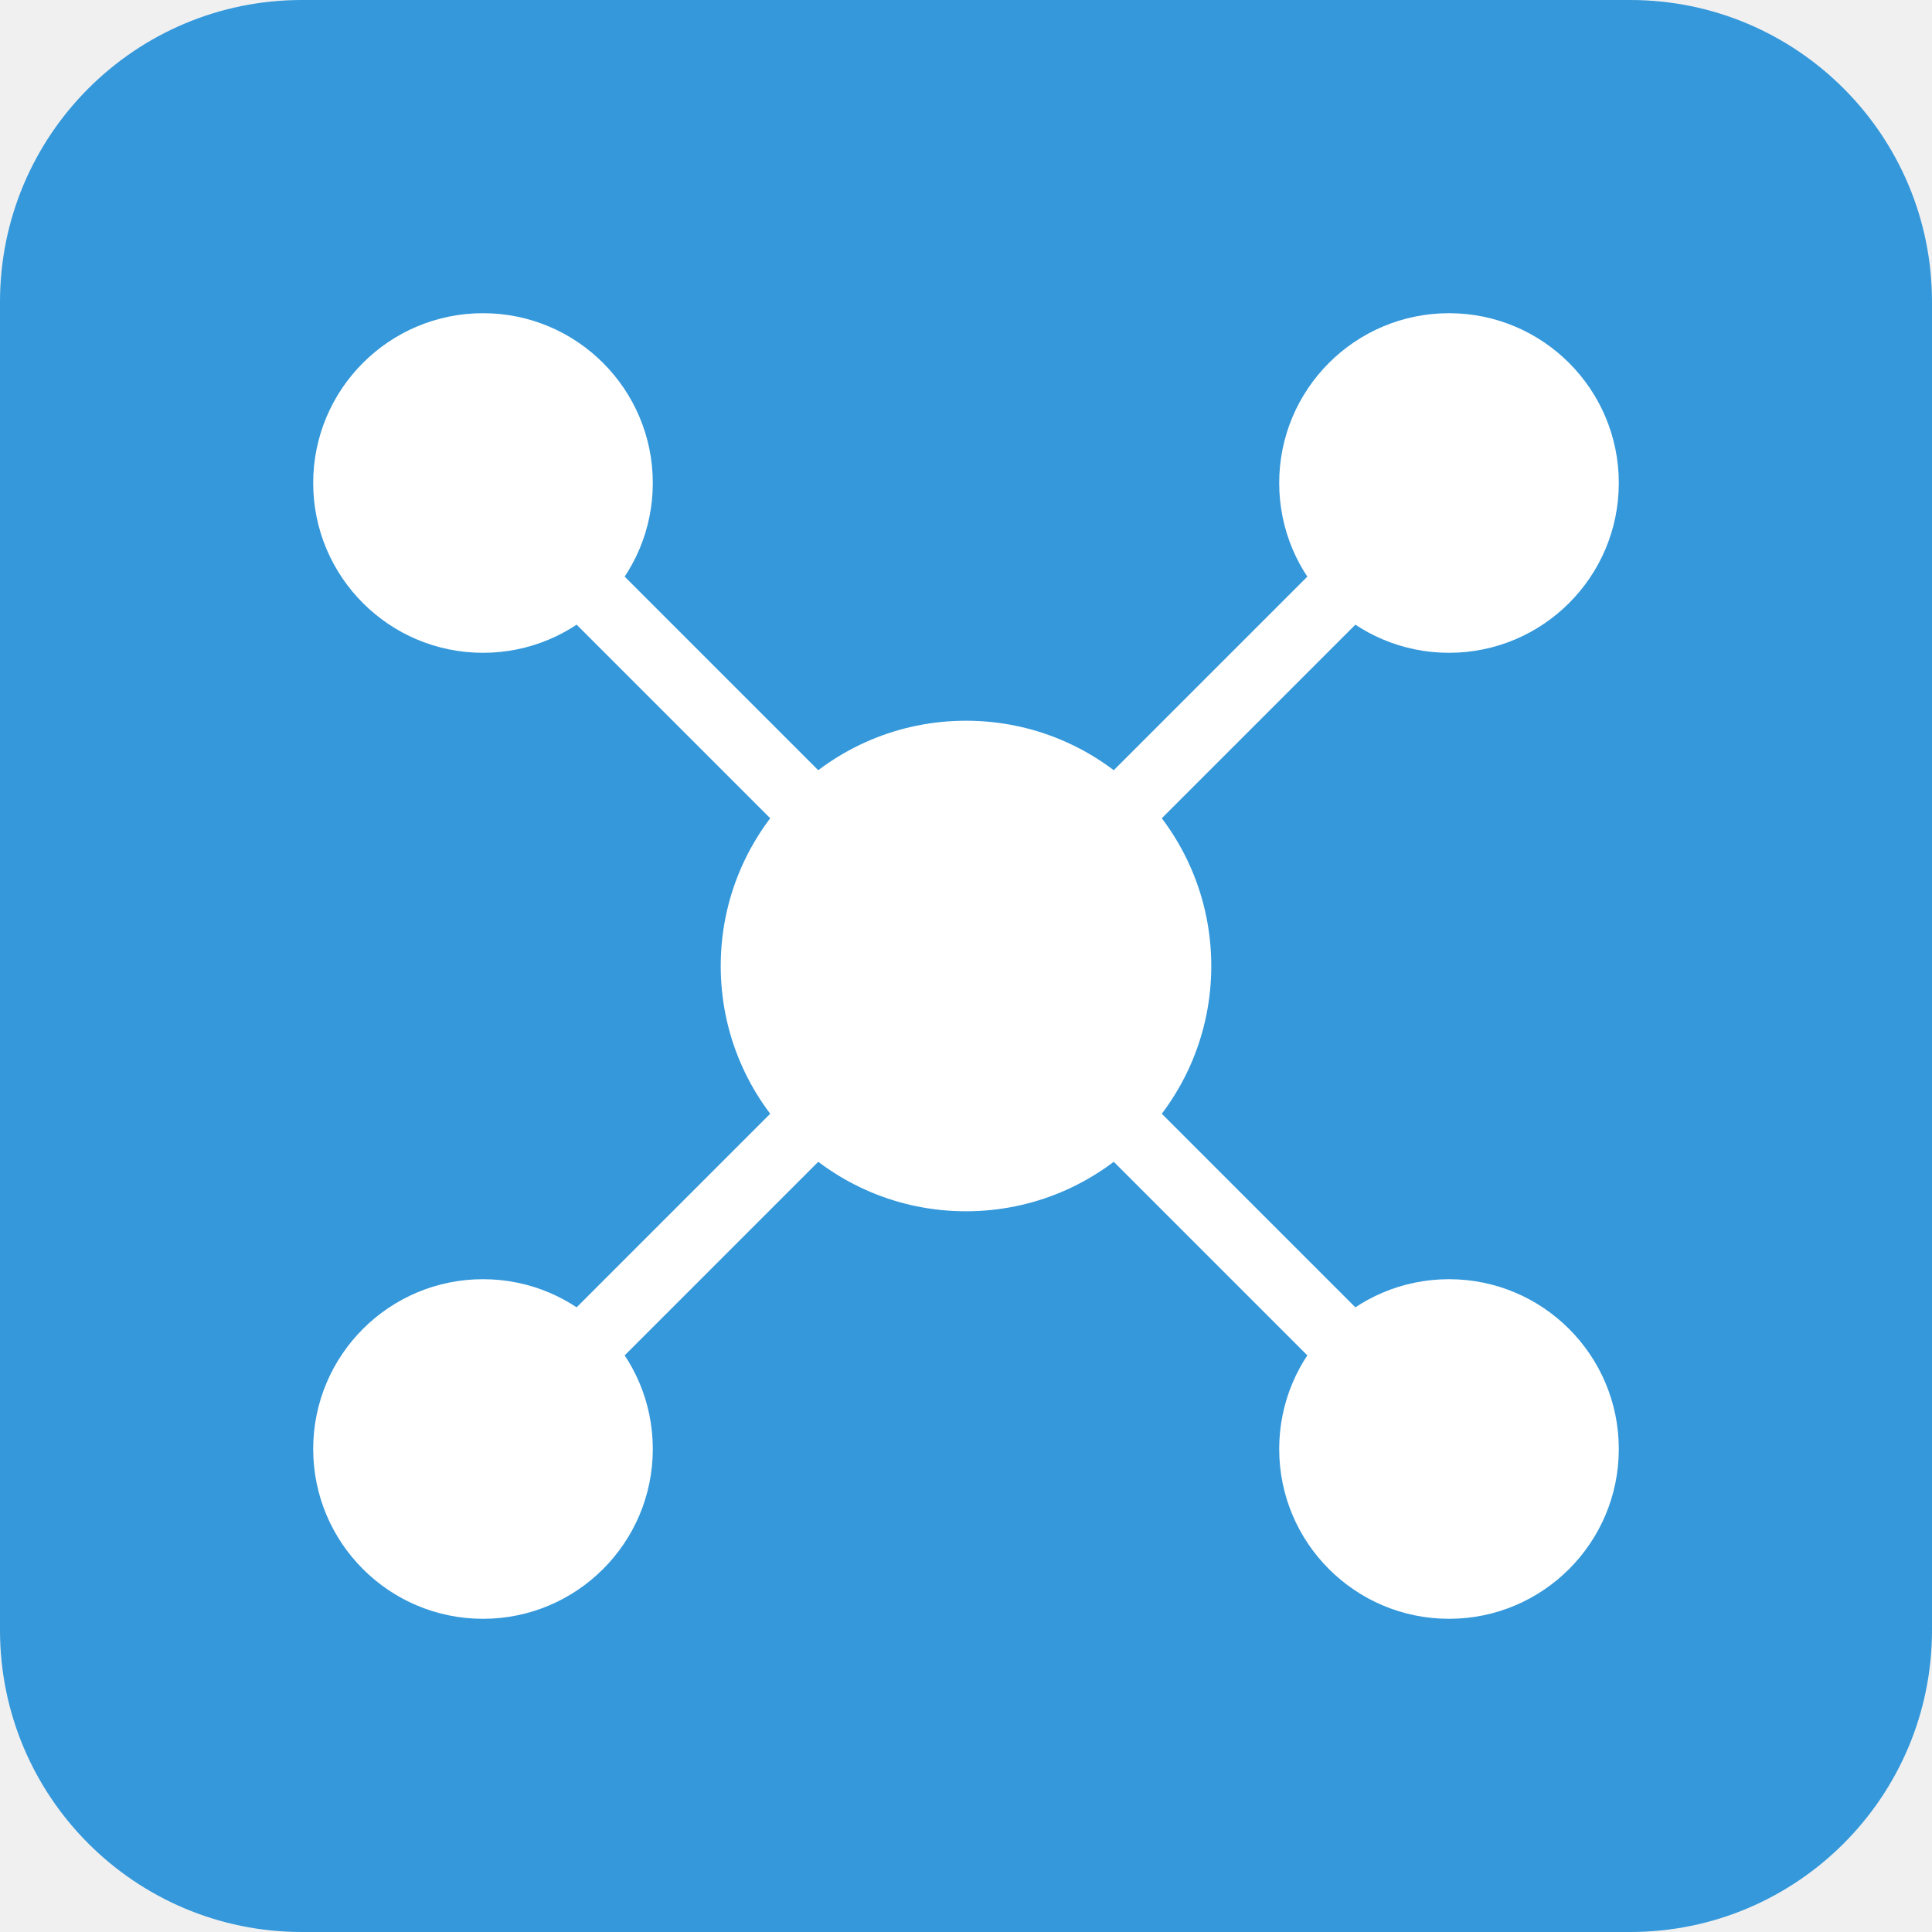
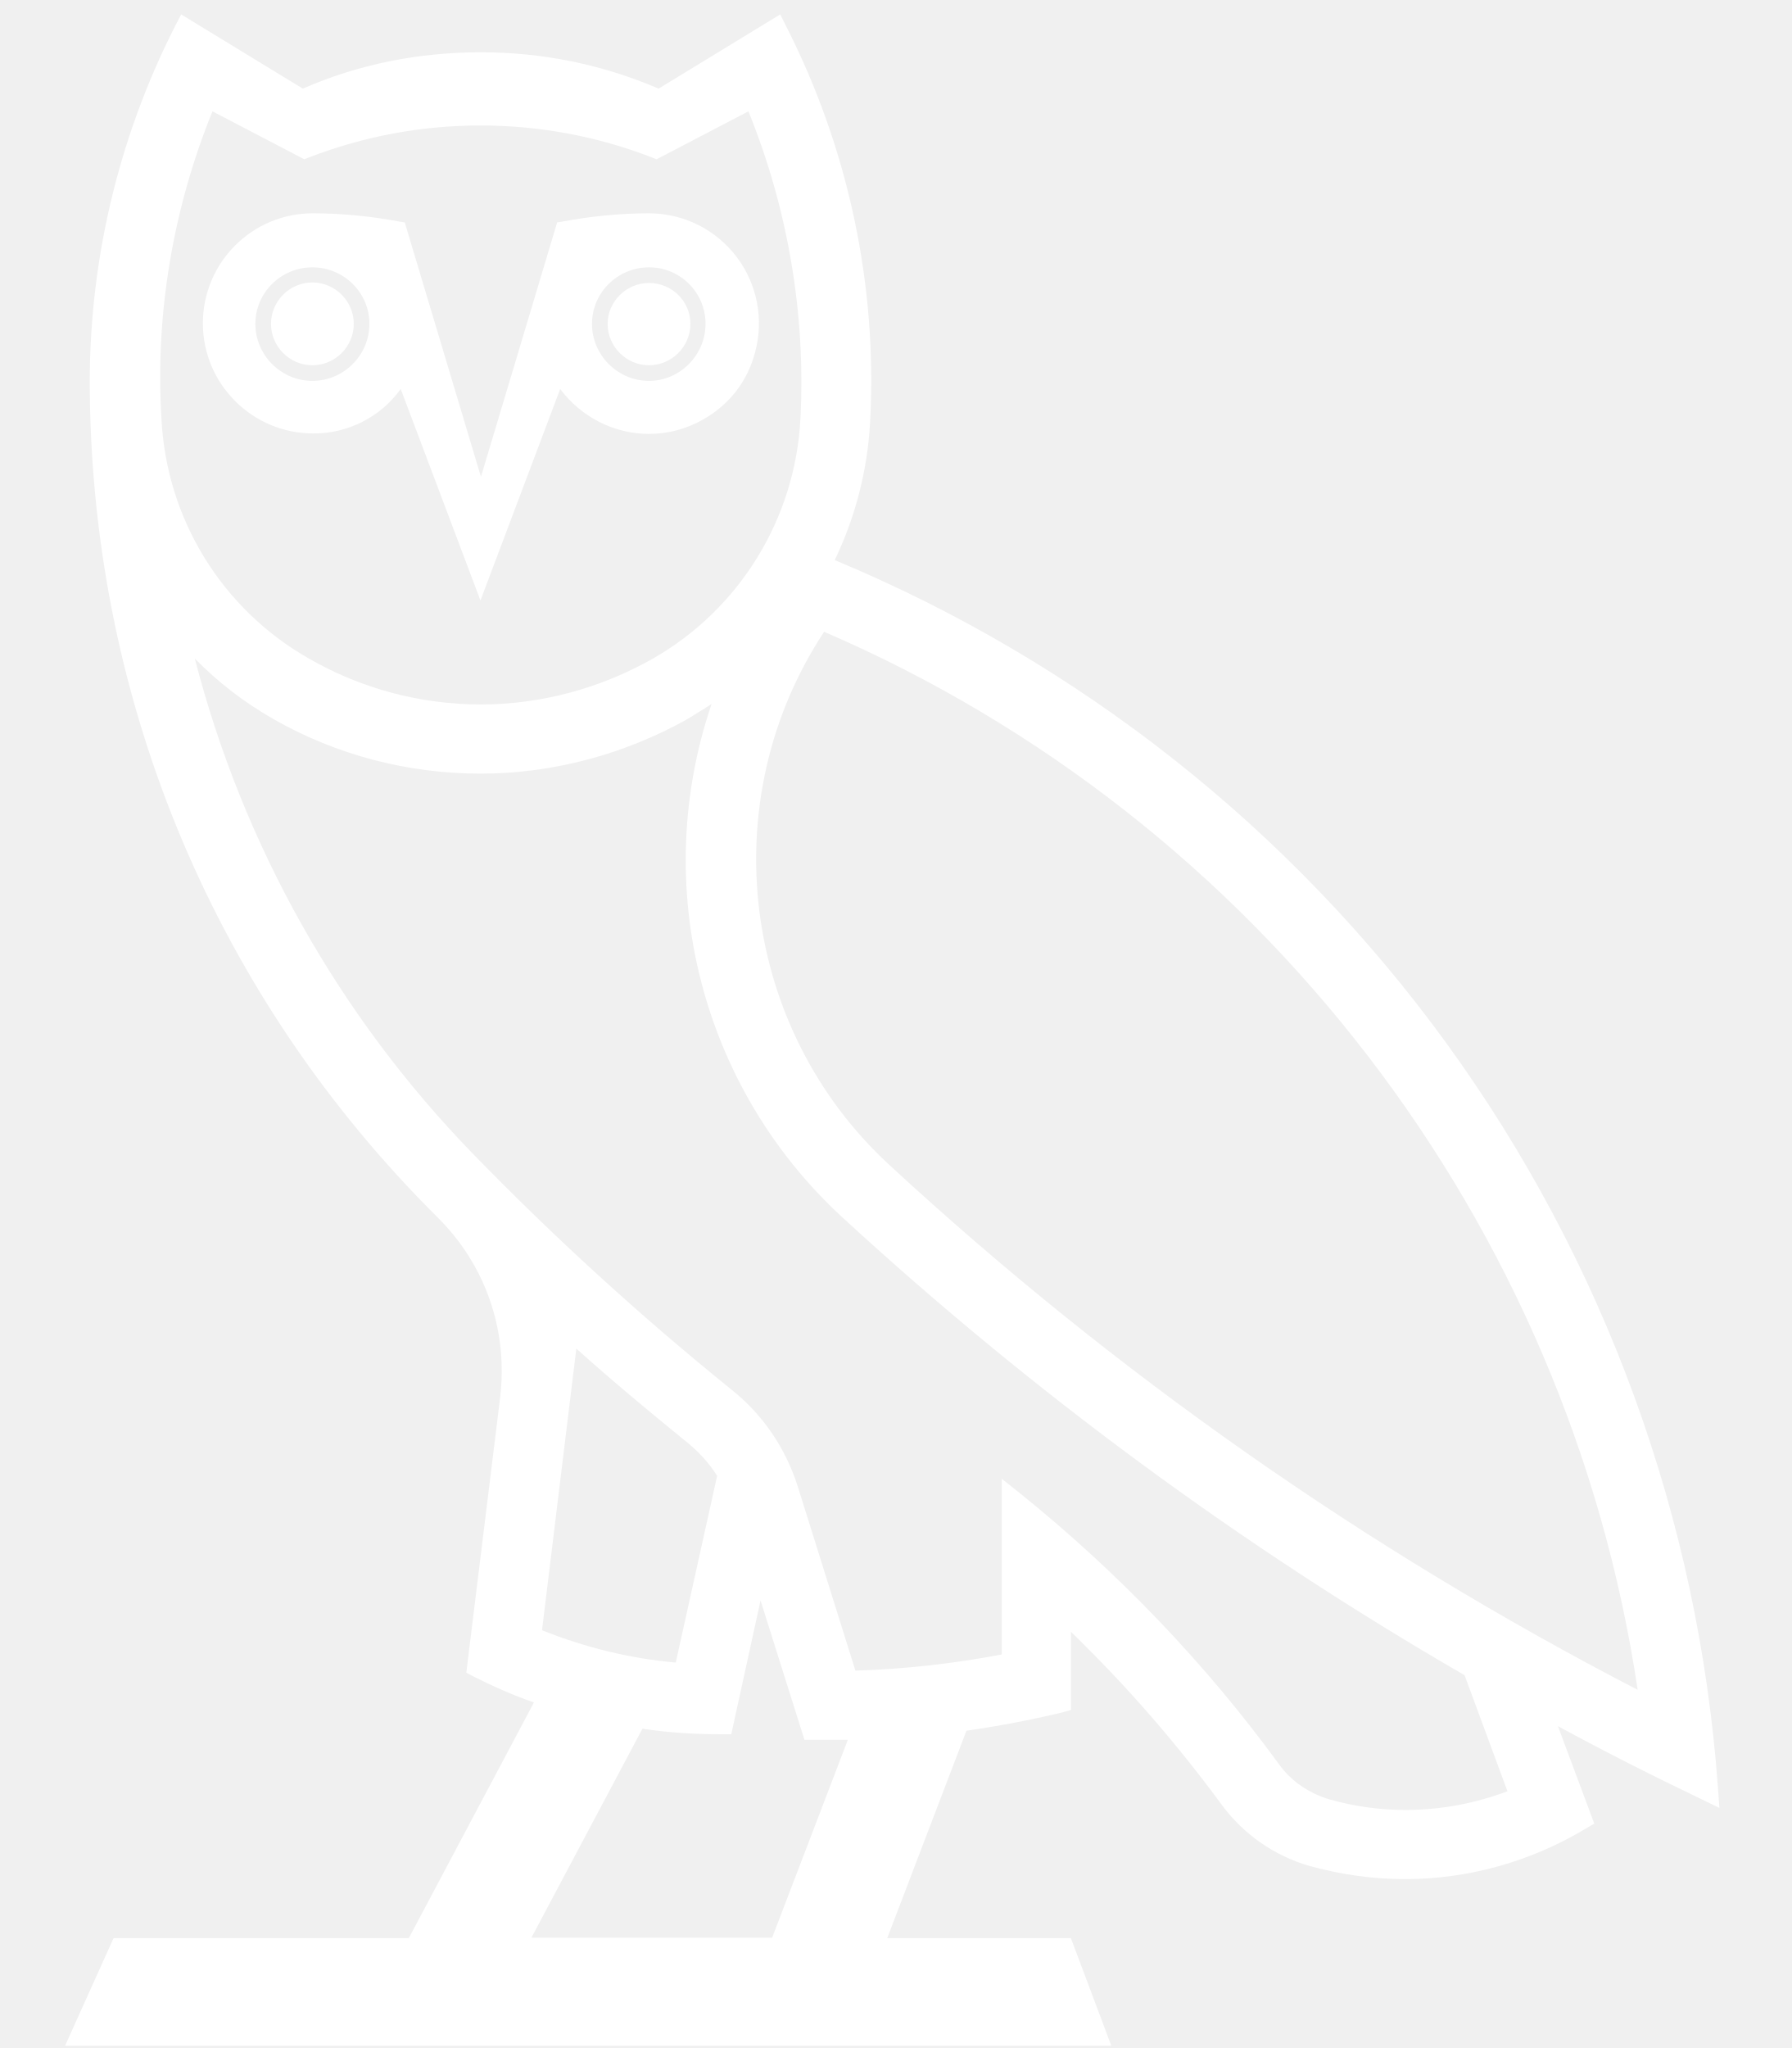
- <svg xmlns="http://www.w3.org/2000/svg" width="512" height="512" viewBox="0 0 512 512">
-   <rect width="512" height="512" rx="80" fill="#3498db" />
-   <line x1="128" y1="128" x2="256" y2="256" stroke="#ffffff" stroke-width="18" />
-   <line x1="384" y1="128" x2="256" y2="256" stroke="#ffffff" stroke-width="18" />
-   <line x1="128" y1="384" x2="256" y2="256" stroke="#ffffff" stroke-width="18" />
-   <line x1="384" y1="384" x2="256" y2="256" stroke="#ffffff" stroke-width="18" />
-   <circle cx="128" cy="128" r="45" fill="#ffffff" />
-   <circle cx="384" cy="128" r="45" fill="#ffffff" />
-   <circle cx="128" cy="384" r="45" fill="#ffffff" />
-   <circle cx="384" cy="384" r="45" fill="#ffffff" />
-   <circle cx="256" cy="256" r="65" fill="#ffffff" />
+ <svg xmlns="http://www.w3.org/2000/svg" width="700" height="800" version="1.1" id="Layer_1" x="0" y="0" viewBox="82 0 35.5 40" xml:space="preserve" aria-labelledby="headerLogoTitle" role="img">
+   <style>.st0{fill:white}</style>
+   <path class="st0" d="M94.86 6.95c.45 0 .82-.37.82-.82s-.37-.81-.82-.81c-.45 0-.82.37-.82.81 0 .45.37.82.82.82m-5.85-.82c0-.45-.37-.82-.82-.82-.45 0-.82.37-.82.82 0 .45.37.82.82.82.45 0 .82-.37.82-.82" />
+   <path class="st0" d="m89.94 7.42 1.58 4.19 1.58-4.19c.41.55 1.06.89 1.76.89.38 0 .75-.1 1.08-.29.51-.29.87-.75 1.02-1.32a2.18 2.18 0 0 0-2.1-2.76c-.58 0-1.17.06-1.75.17l-.07.01-1.51 5.04-1.51-5.04-.07-.01c-.58-.11-1.17-.17-1.75-.17-1.21 0-2.18.98-2.18 2.18S87 8.3 88.2 8.3c.68.01 1.34-.32 1.74-.88m4.92-2.41c.62 0 1.12.5 1.12 1.12s-.51 1.13-1.12 1.13c-.62 0-1.13-.51-1.13-1.13s.51-1.12 1.13-1.12m-7.8 1.12c0-.62.51-1.12 1.13-1.12s1.13.5 1.13 1.12-.51 1.13-1.13 1.13c-.62 0-1.13-.51-1.13-1.13" />
+   <path class="st0" d="m116.07 35.53-.03-.41a28.596 28.596 0 0 0-5.38-14.74 28.515 28.515 0 0 0-12.12-9.57c.41-.85.65-1.79.7-2.72.15-2.72-.43-5.44-1.67-7.87L97.46 0l-2.41 1.47c-1.12-.48-2.3-.72-3.52-.72s-2.41.23-3.53.72L85.59 0l-.12.23a15.591 15.591 0 0 0-1.69 7.29c.07 6.17 2.51 11.96 6.89 16.31.95.94 1.4 2.24 1.24 3.57l-.67 5.45.15.08c.38.19.78.37 1.19.51l-2.48 4.67h-5.85l-.96 2.13h20.73l-.8-2.13h-3.64l1.57-4.11c.63-.09 1.26-.21 1.89-.36l.18-.05v-1.55a27.12 27.12 0 0 1 2.99 3.43 3.3 3.3 0 0 0 1.74 1.21c.62.17 1.25.26 1.89.26 1.26 0 2.5-.35 3.58-1l.17-.1-.72-1.93c.92.5 1.87.98 2.83 1.44l.37.18zM86.21 1.92l1.82.95.1-.04c1.09-.42 2.23-.63 3.39-.63s2.3.21 3.39.63l.1.04 1.82-.95c.78 1.92 1.14 4.02 1.03 6.1a5.82 5.82 0 0 1-2.92 4.74c-1.04.59-2.22.91-3.41.91s-2.37-.31-3.41-.91a5.784 5.784 0 0 1-2.92-4.74c-.13-2.08.23-4.18 1.01-6.1M97.3 38.1h-4.77l2.2-4.14c.52.08 1.04.11 1.54.11h.22l.58-2.65.87 2.76h.86l-1.5 3.92zm-4.56-6.09.68-5.58c.71.64 1.46 1.26 2.21 1.87.22.18.42.4.58.65l-.82 3.7c-.91-.08-1.8-.3-2.65-.64m17.11 3.56c-.51 0-1.02-.07-1.51-.21-.4-.12-.76-.36-1-.7-1.46-2-3.18-3.79-5.1-5.34l-.39-.31v3.48c-.95.18-1.92.29-2.9.32l-1.14-3.64c-.24-.76-.69-1.43-1.32-1.93a57.82 57.82 0 0 1-5.12-4.67 21.94 21.94 0 0 1-5.51-9.81c.46.47.98.87 1.56 1.2 1.24.71 2.66 1.08 4.1 1.08 1.43 0 2.85-.38 4.1-1.08.16-.1.33-.2.48-.3a9.614 9.614 0 0 0 2.58 10.16c3.76 3.46 7.91 6.52 12.34 9.08l.85 2.3c-.64.24-1.32.37-2.02.37M99.62 22.79c-2.95-2.72-3.49-7.23-1.29-10.56 8.61 3.71 14.74 11.7 16.12 20.96a67.793 67.793 0 0 1-14.83-10.4" />
</svg>
